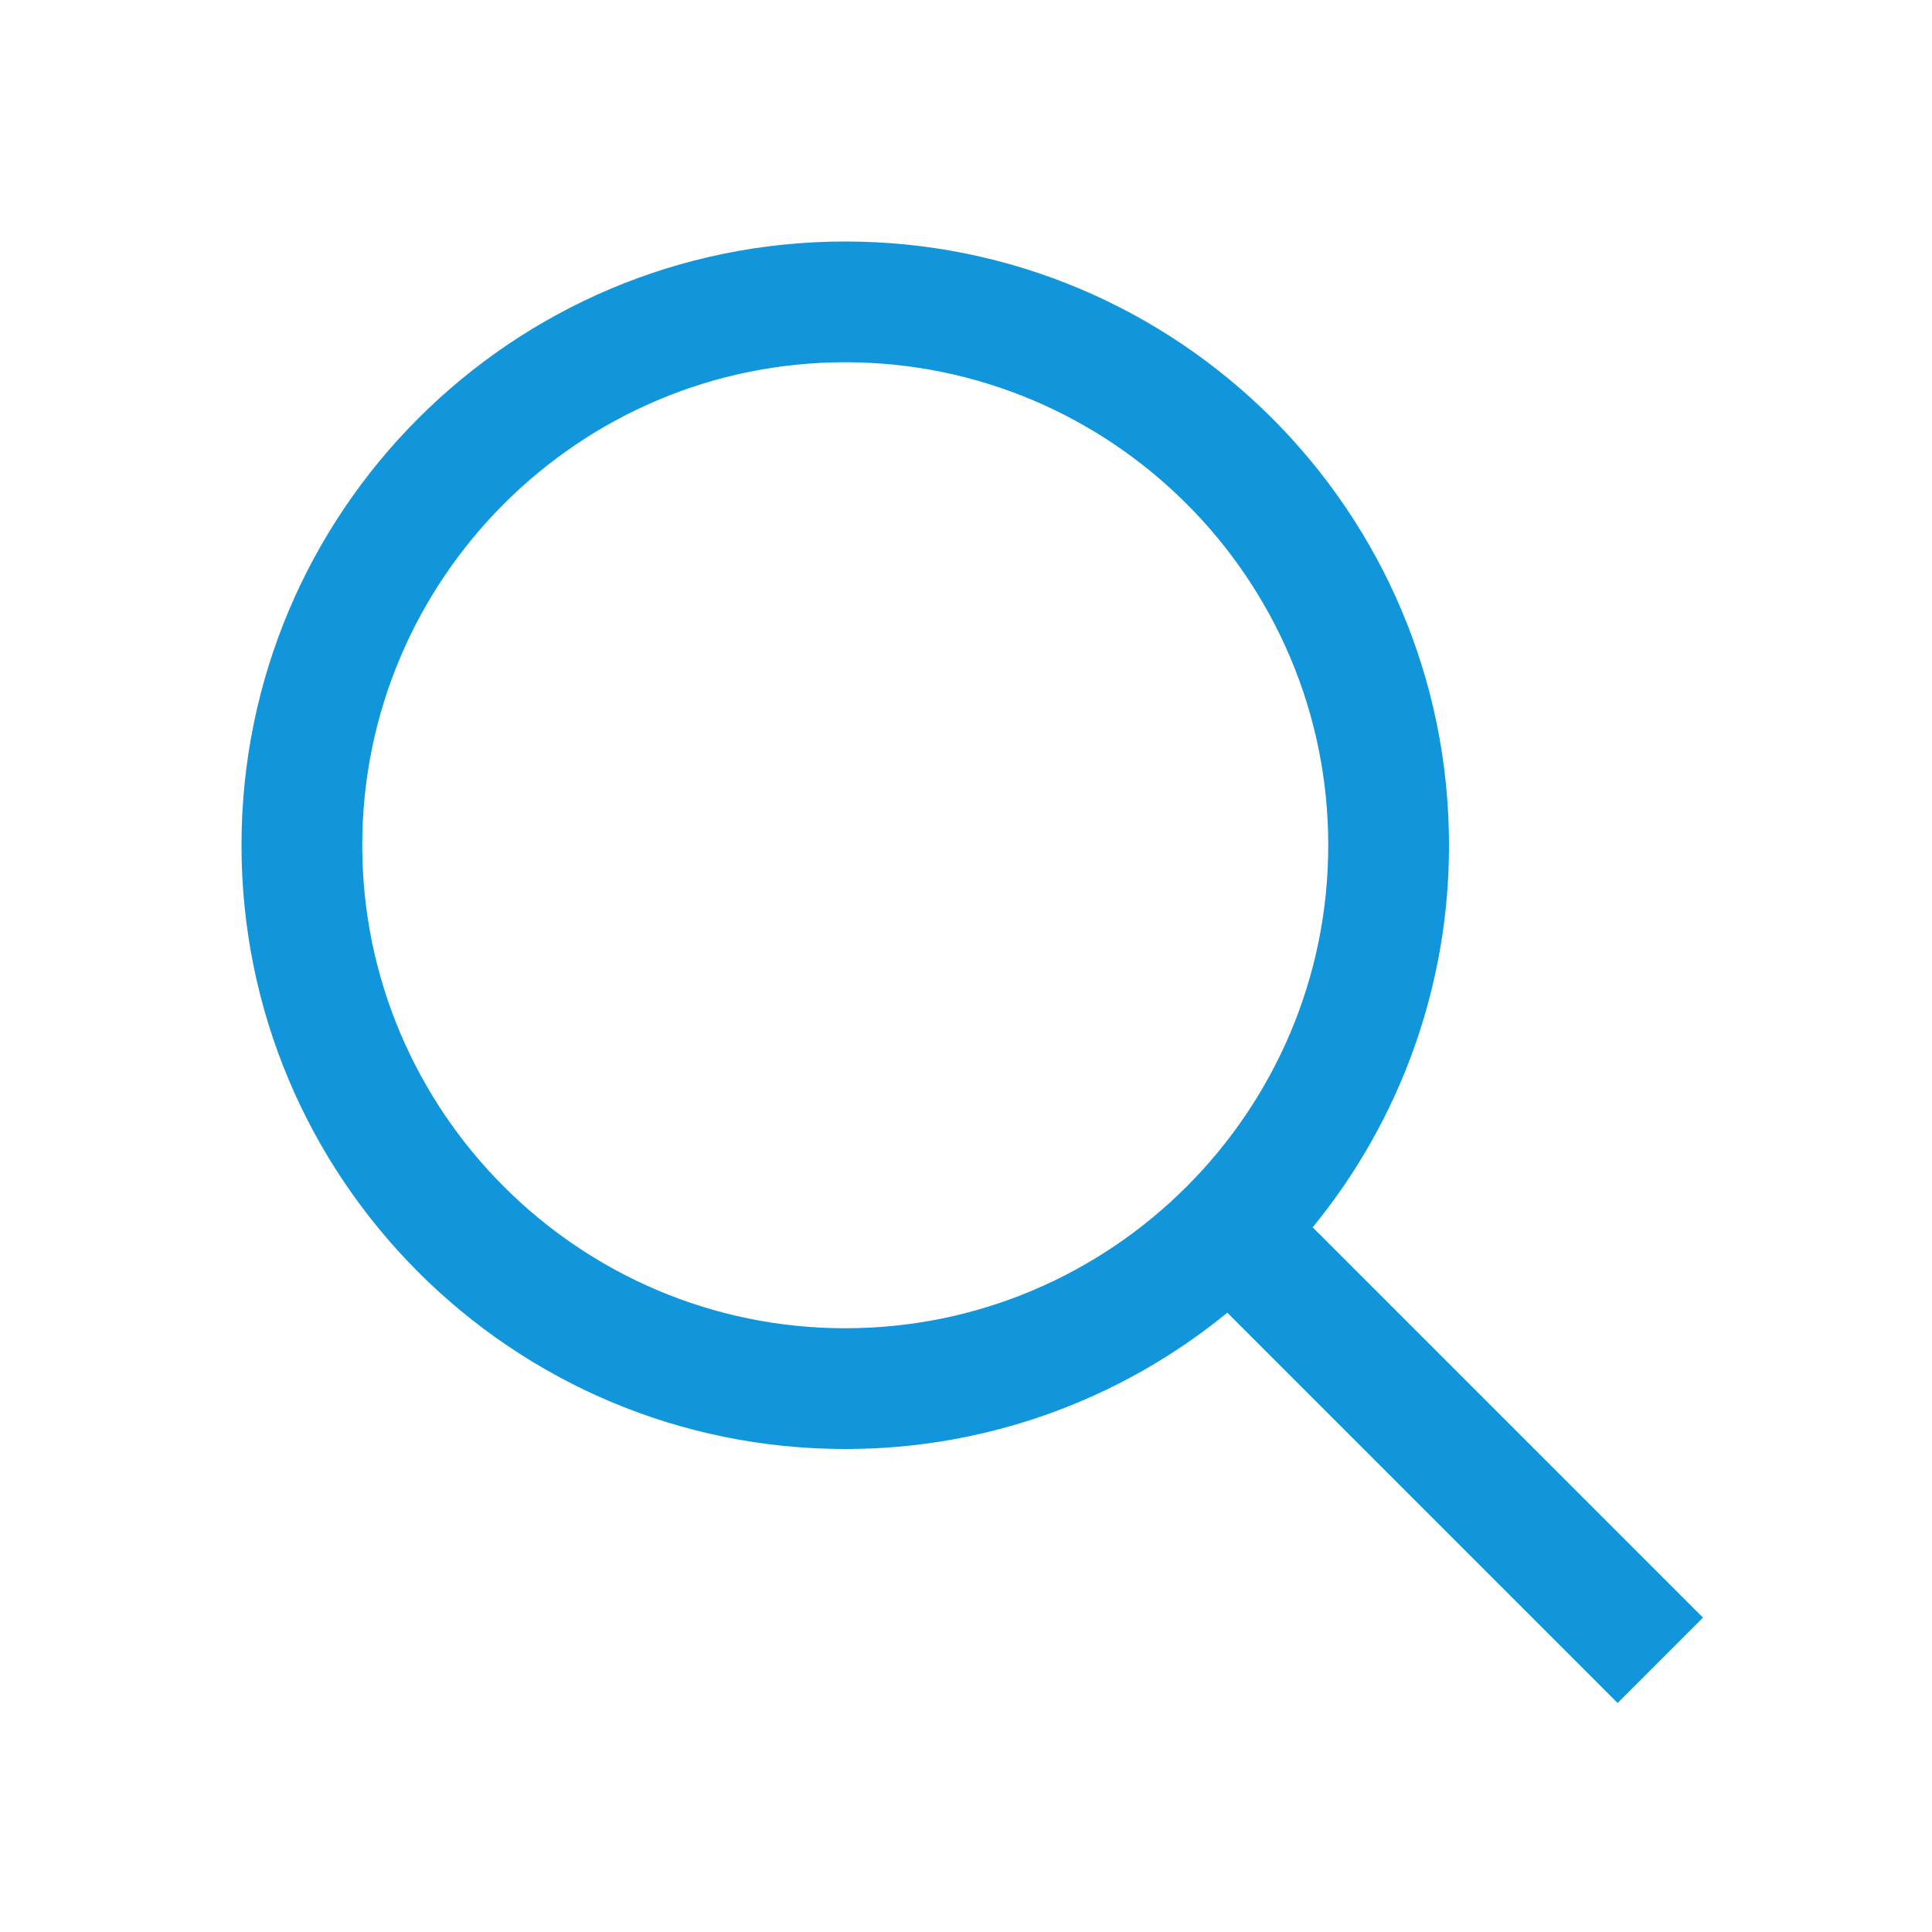
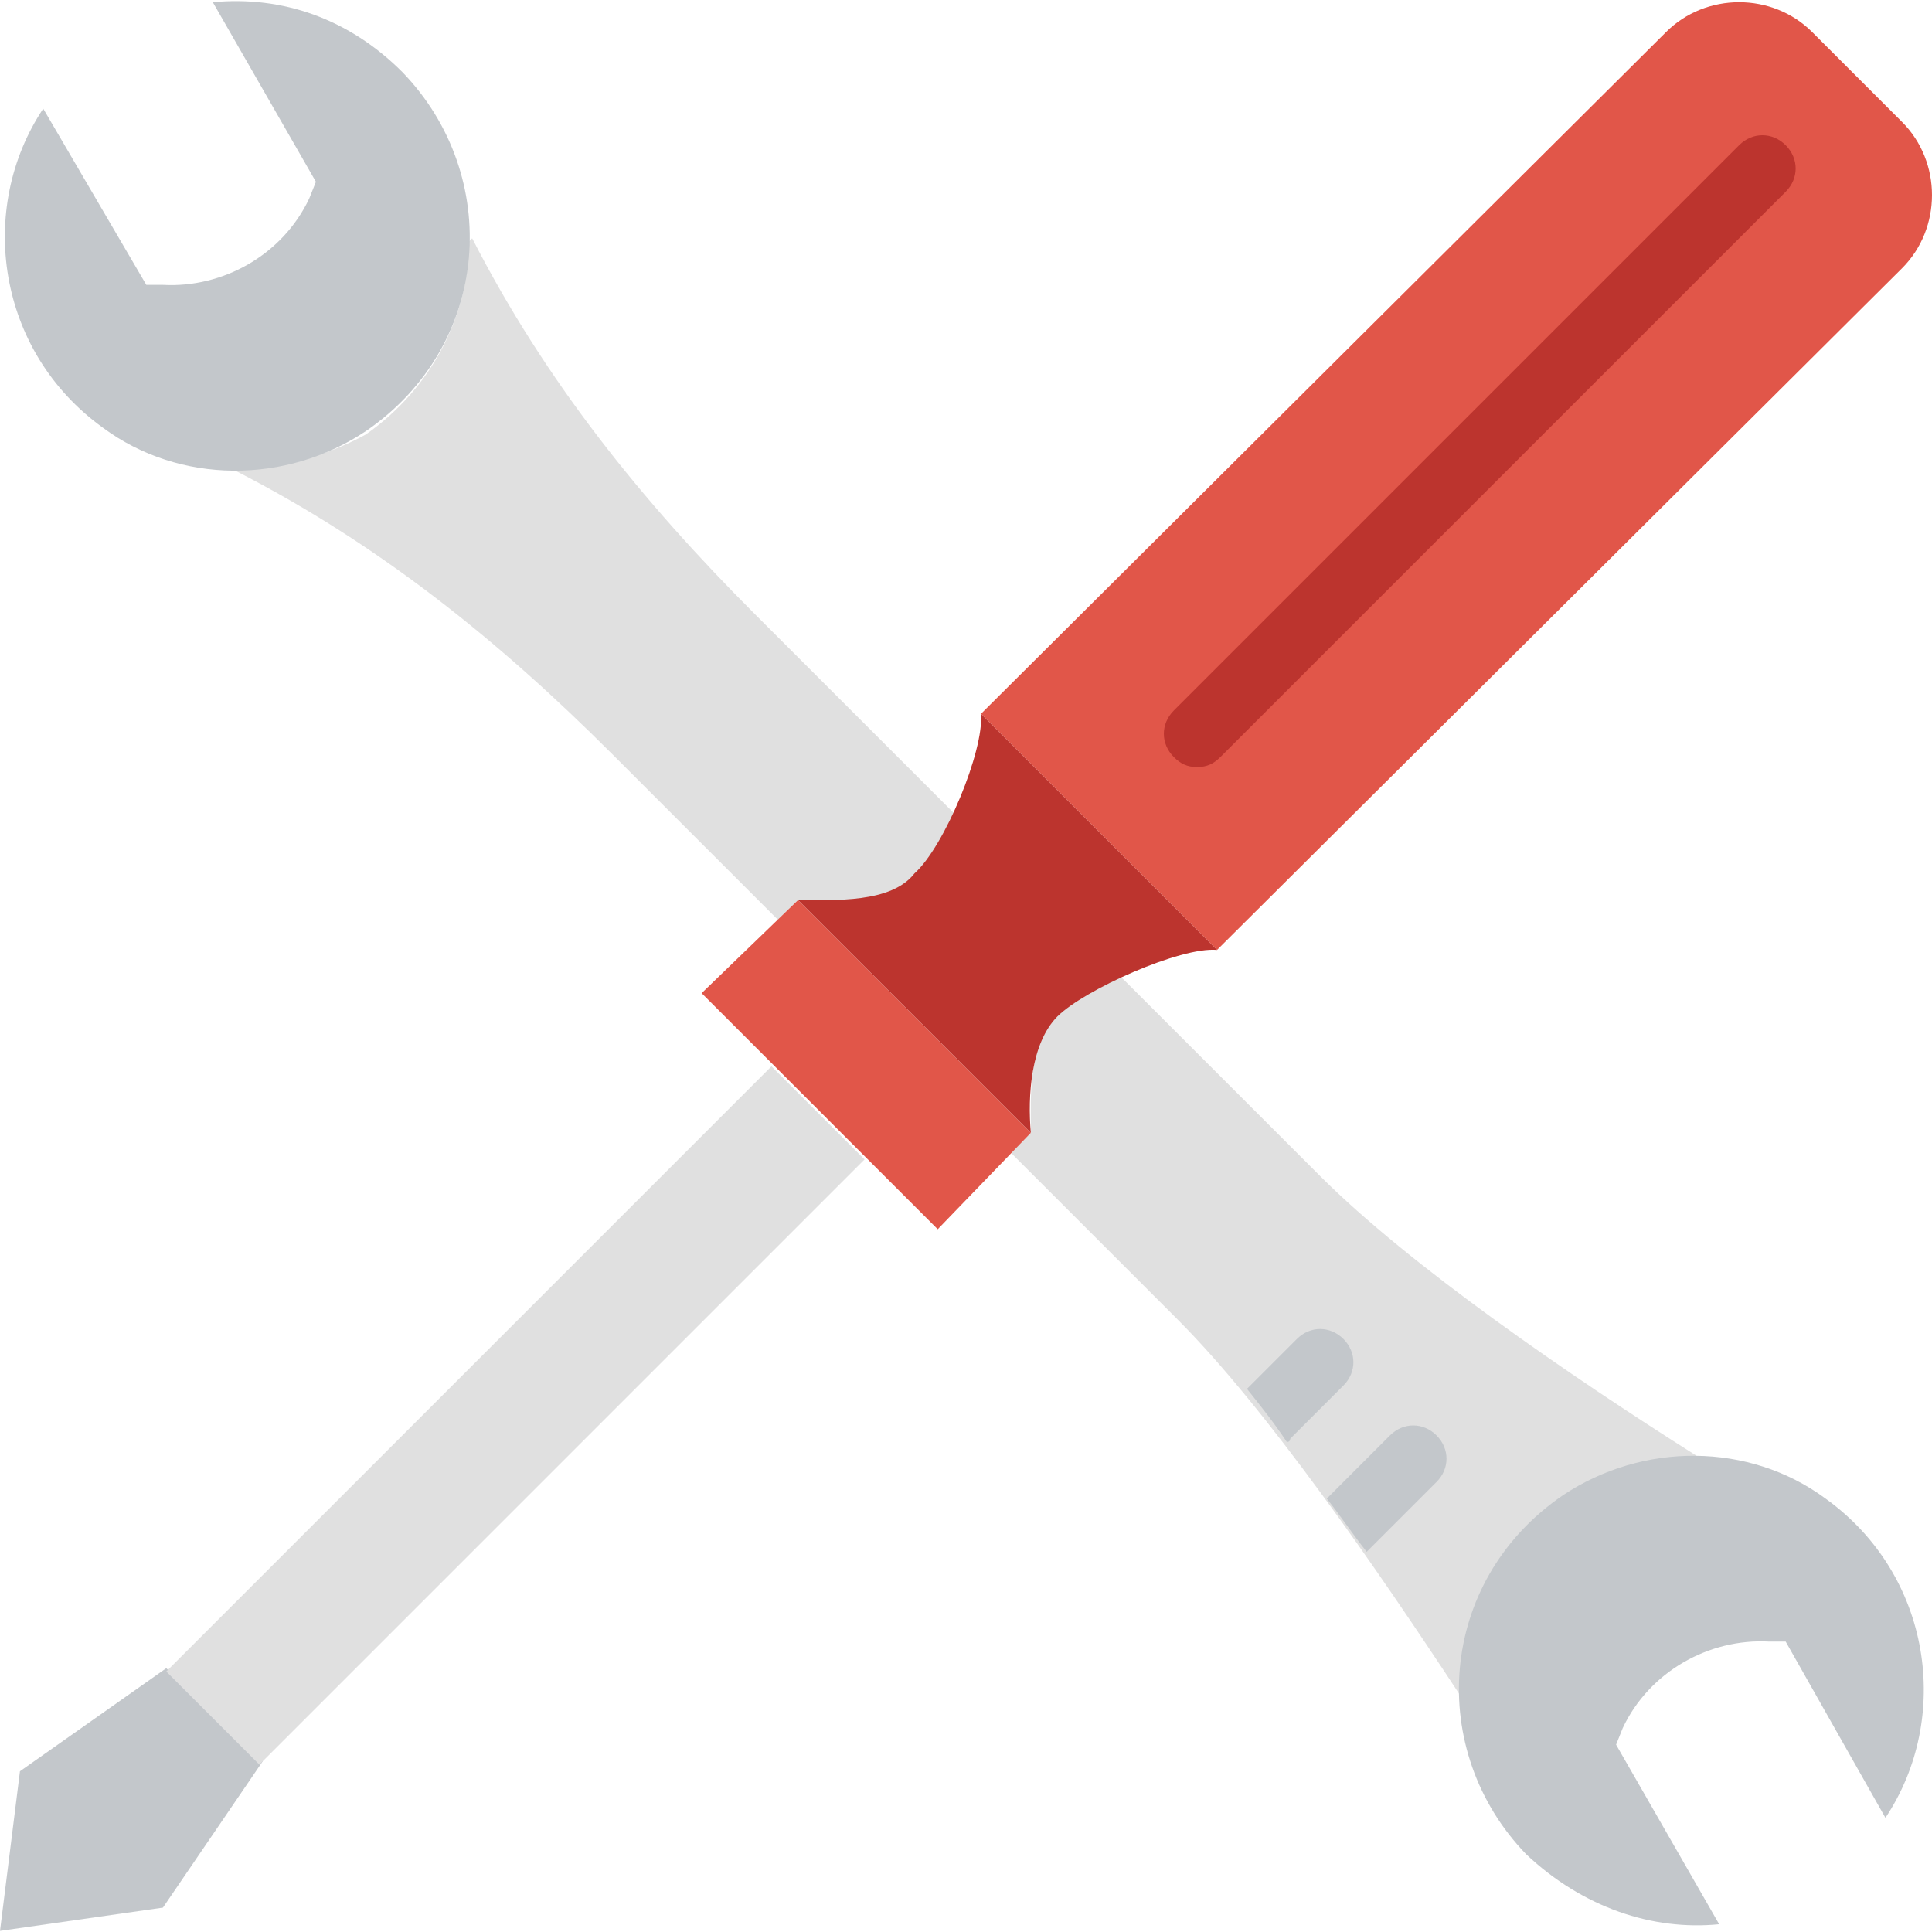
- <svg xmlns="http://www.w3.org/2000/svg" t="1574269325139" class="icon" viewBox="0 0 1024 1024" version="1.1" p-id="2718" width="128" height="128">
-   <defs>
-     <style type="text/css" />
-   </defs>
-   <path d="M192 448c0-141.152 114.848-256 256-256s256 114.848 256 256-114.848 256-256 256-256-114.848-256-256z m710.624 409.376l-206.88-206.88A318.784 318.784 0 0 0 768 448c0-176.736-143.264-320-320-320S128 271.264 128 448s143.264 320 320 320a318.784 318.784 0 0 0 202.496-72.256l206.88 206.88 45.248-45.248z" fill="#1296db" p-id="2719" />
+ <svg xmlns="http://www.w3.org/2000/svg" version="1.1" id="Layer_1" x="0px" y="0px" viewBox="0 0 512.883 512.883" style="enable-background:new 0 0 512.883 512.883;" xml:space="preserve">
+   <g transform="translate(0 -1)">
+     <g>
+       <path style="fill:#E0E0E0;" d="M350.455,313.202l-52.966-52.966c-7.062,3.531-14.124,7.062-16.772,10.593    c-7.945,7.062-7.062,21.186-7.062,30.897l-5.297,5.297l44.138,44.138c23.835,23.834,52.966,66.207,75.034,99.752l0.883-0.883    c0-19.421,9.71-38.841,27.366-51.2c9.71-7.062,22.069-9.71,33.545-10.593l0.883-0.883    C416.662,366.168,374.29,337.037,350.455,313.202" />
+       <path style="fill:#E0E0E0;" d="M211.862,239.933c9.71,0.883,23.835,0.883,30.897-6.179c3.531-3.531,7.062-9.71,10.593-16.772    l-52.966-52.966c-30.014-30.014-55.614-61.793-75.034-99.752l-0.883,0.883c0,19.421-9.71,38.841-27.366,51.2    c-9.71,5.297-21.186,8.828-33.545,8.828l-0.883,0.883c37.959,19.421,69.738,45.021,99.752,75.034l44.138,44.138L211.862,239.933    L211.862,239.933z" />
+     </g>
+     <g>
+       <path style="fill:#C3C7CB;" d="M56.497,1.589l27.366,47.669l-1.766,4.414c-7.062,15.007-22.952,23.834-38.841,22.952h-4.414    L11.476,29.837C-6.179,56.32-0.883,94.278,27.366,114.582c20.303,15.007,48.552,15.007,69.738,0.883    c33.545-22.952,36.193-67.972,9.71-95.338C92.69,6.002,75.034-0.177,56.497,1.589" />
+       <path style="fill:#C3C7CB;" d="M456.386,511.823l-27.365-47.669l1.766-4.414c7.062-15.007,22.952-23.834,38.841-22.952h4.414    l26.483,46.786c17.655-26.483,12.359-64.441-15.89-84.745c-20.303-15.007-48.552-15.007-69.738-0.883    c-33.545,22.952-36.193,67.972-9.71,95.338C420.193,507.409,438.731,513.589,456.386,511.823" />
+     </g>
+     <g>
+       <path style="fill:#E15649;" d="M323.09,253.175l-62.676-62.676L442.262,9.533c10.593-10.593,28.248-10.593,38.841,0l23.834,23.834    c10.593,10.593,10.593,28.248,0,38.841L323.09,253.175z" />
+       <path style="fill:#E15649;" d="M248.938,327.326l-62.676-62.676l25.6-24.717l61.793,61.793L248.938,327.326z" />
+     </g>
+     <path style="fill:#BC342E;" d="M273.655,301.726c-0.883-9.71,0-23.835,7.062-30.897c7.062-7.062,32.662-18.538,42.372-17.655   l-62.676-62.676c0.883,9.71-9.71,35.31-17.655,42.372c-6.179,7.945-21.186,7.062-30.897,7.062L273.655,301.726z" />
+     <path style="fill:#C3C7CB;" d="M5.297,471.216L0,513.589l43.255-6.179l26.483-38.841l-25.6-24.717L5.297,471.216z" />
+     <path style="fill:#E0E0E0;" d="M204.8,284.071L44.138,444.733l24.717,24.717l160.662-160.662L204.8,284.071z" />
+     <path style="fill:#BC342E;" d="M317.793,204.623c-2.648,0-4.414-0.883-6.179-2.648c-3.531-3.531-3.531-8.828,0-12.359   L461.683,39.547c3.531-3.531,8.828-3.531,12.359,0s3.531,8.828,0,12.359L323.972,201.975   C322.207,203.74,320.441,204.623,317.793,204.623" />
+     <g>
+       <path style="fill:#C3C7CB;" d="M344.276,356.457l-13.241,13.241c3.531,4.414,7.062,8.828,10.593,14.124c0,0,0.883,0,0.883-0.883    l14.124-14.124c3.531-3.531,3.531-8.828,0-12.359C353.103,352.926,347.807,352.926,344.276,356.457" />
+       <path style="fill:#C3C7CB;" d="M368.993,382.057l-16.772,16.772c3.531,4.414,7.062,9.71,10.593,14.124l0.883-0.883l17.655-17.655    c3.531-3.531,3.531-8.828,0-12.359C377.821,378.526,372.524,378.526,368.993,382.057" />
+     </g>
+   </g>
+   <g>
+ </g>
+   <g>
+ </g>
+   <g>
+ </g>
+   <g>
+ </g>
+   <g>
+ </g>
+   <g>
+ </g>
+   <g>
+ </g>
+   <g>
+ </g>
+   <g>
+ </g>
+   <g>
+ </g>
+   <g>
+ </g>
+   <g>
+ </g>
+   <g>
+ </g>
+   <g>
+ </g>
+   <g>
+ </g>
</svg>
